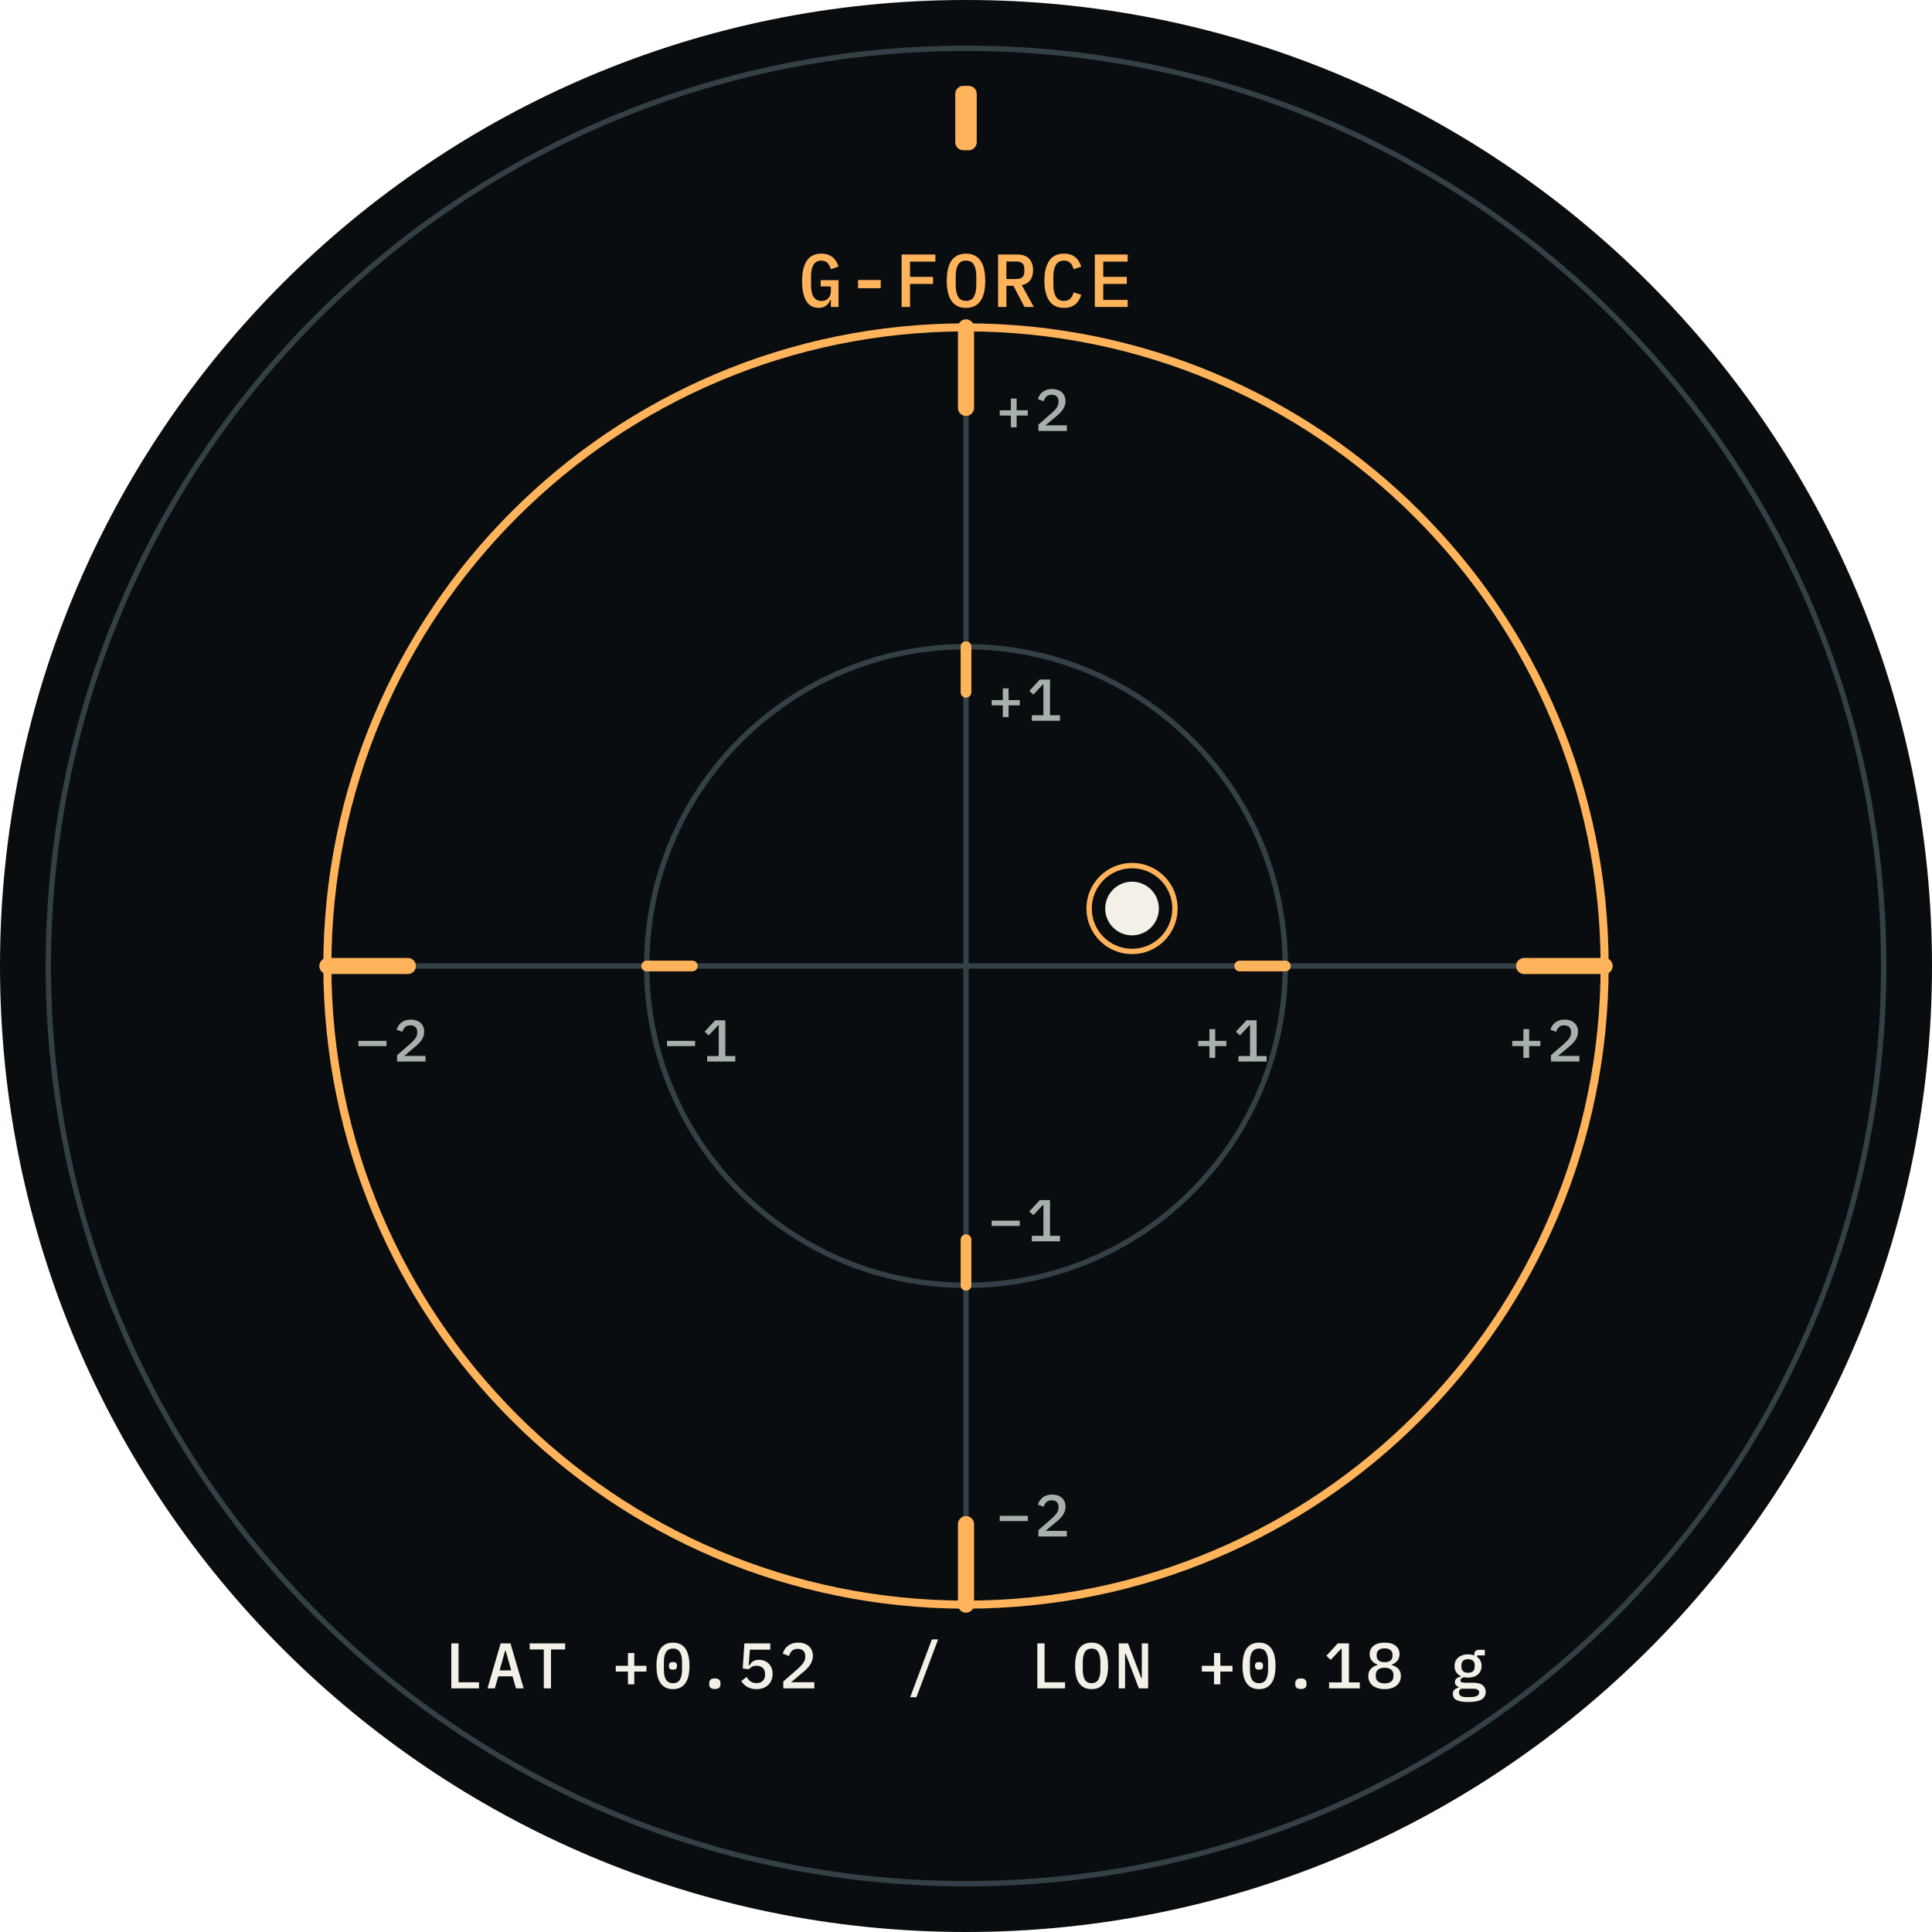
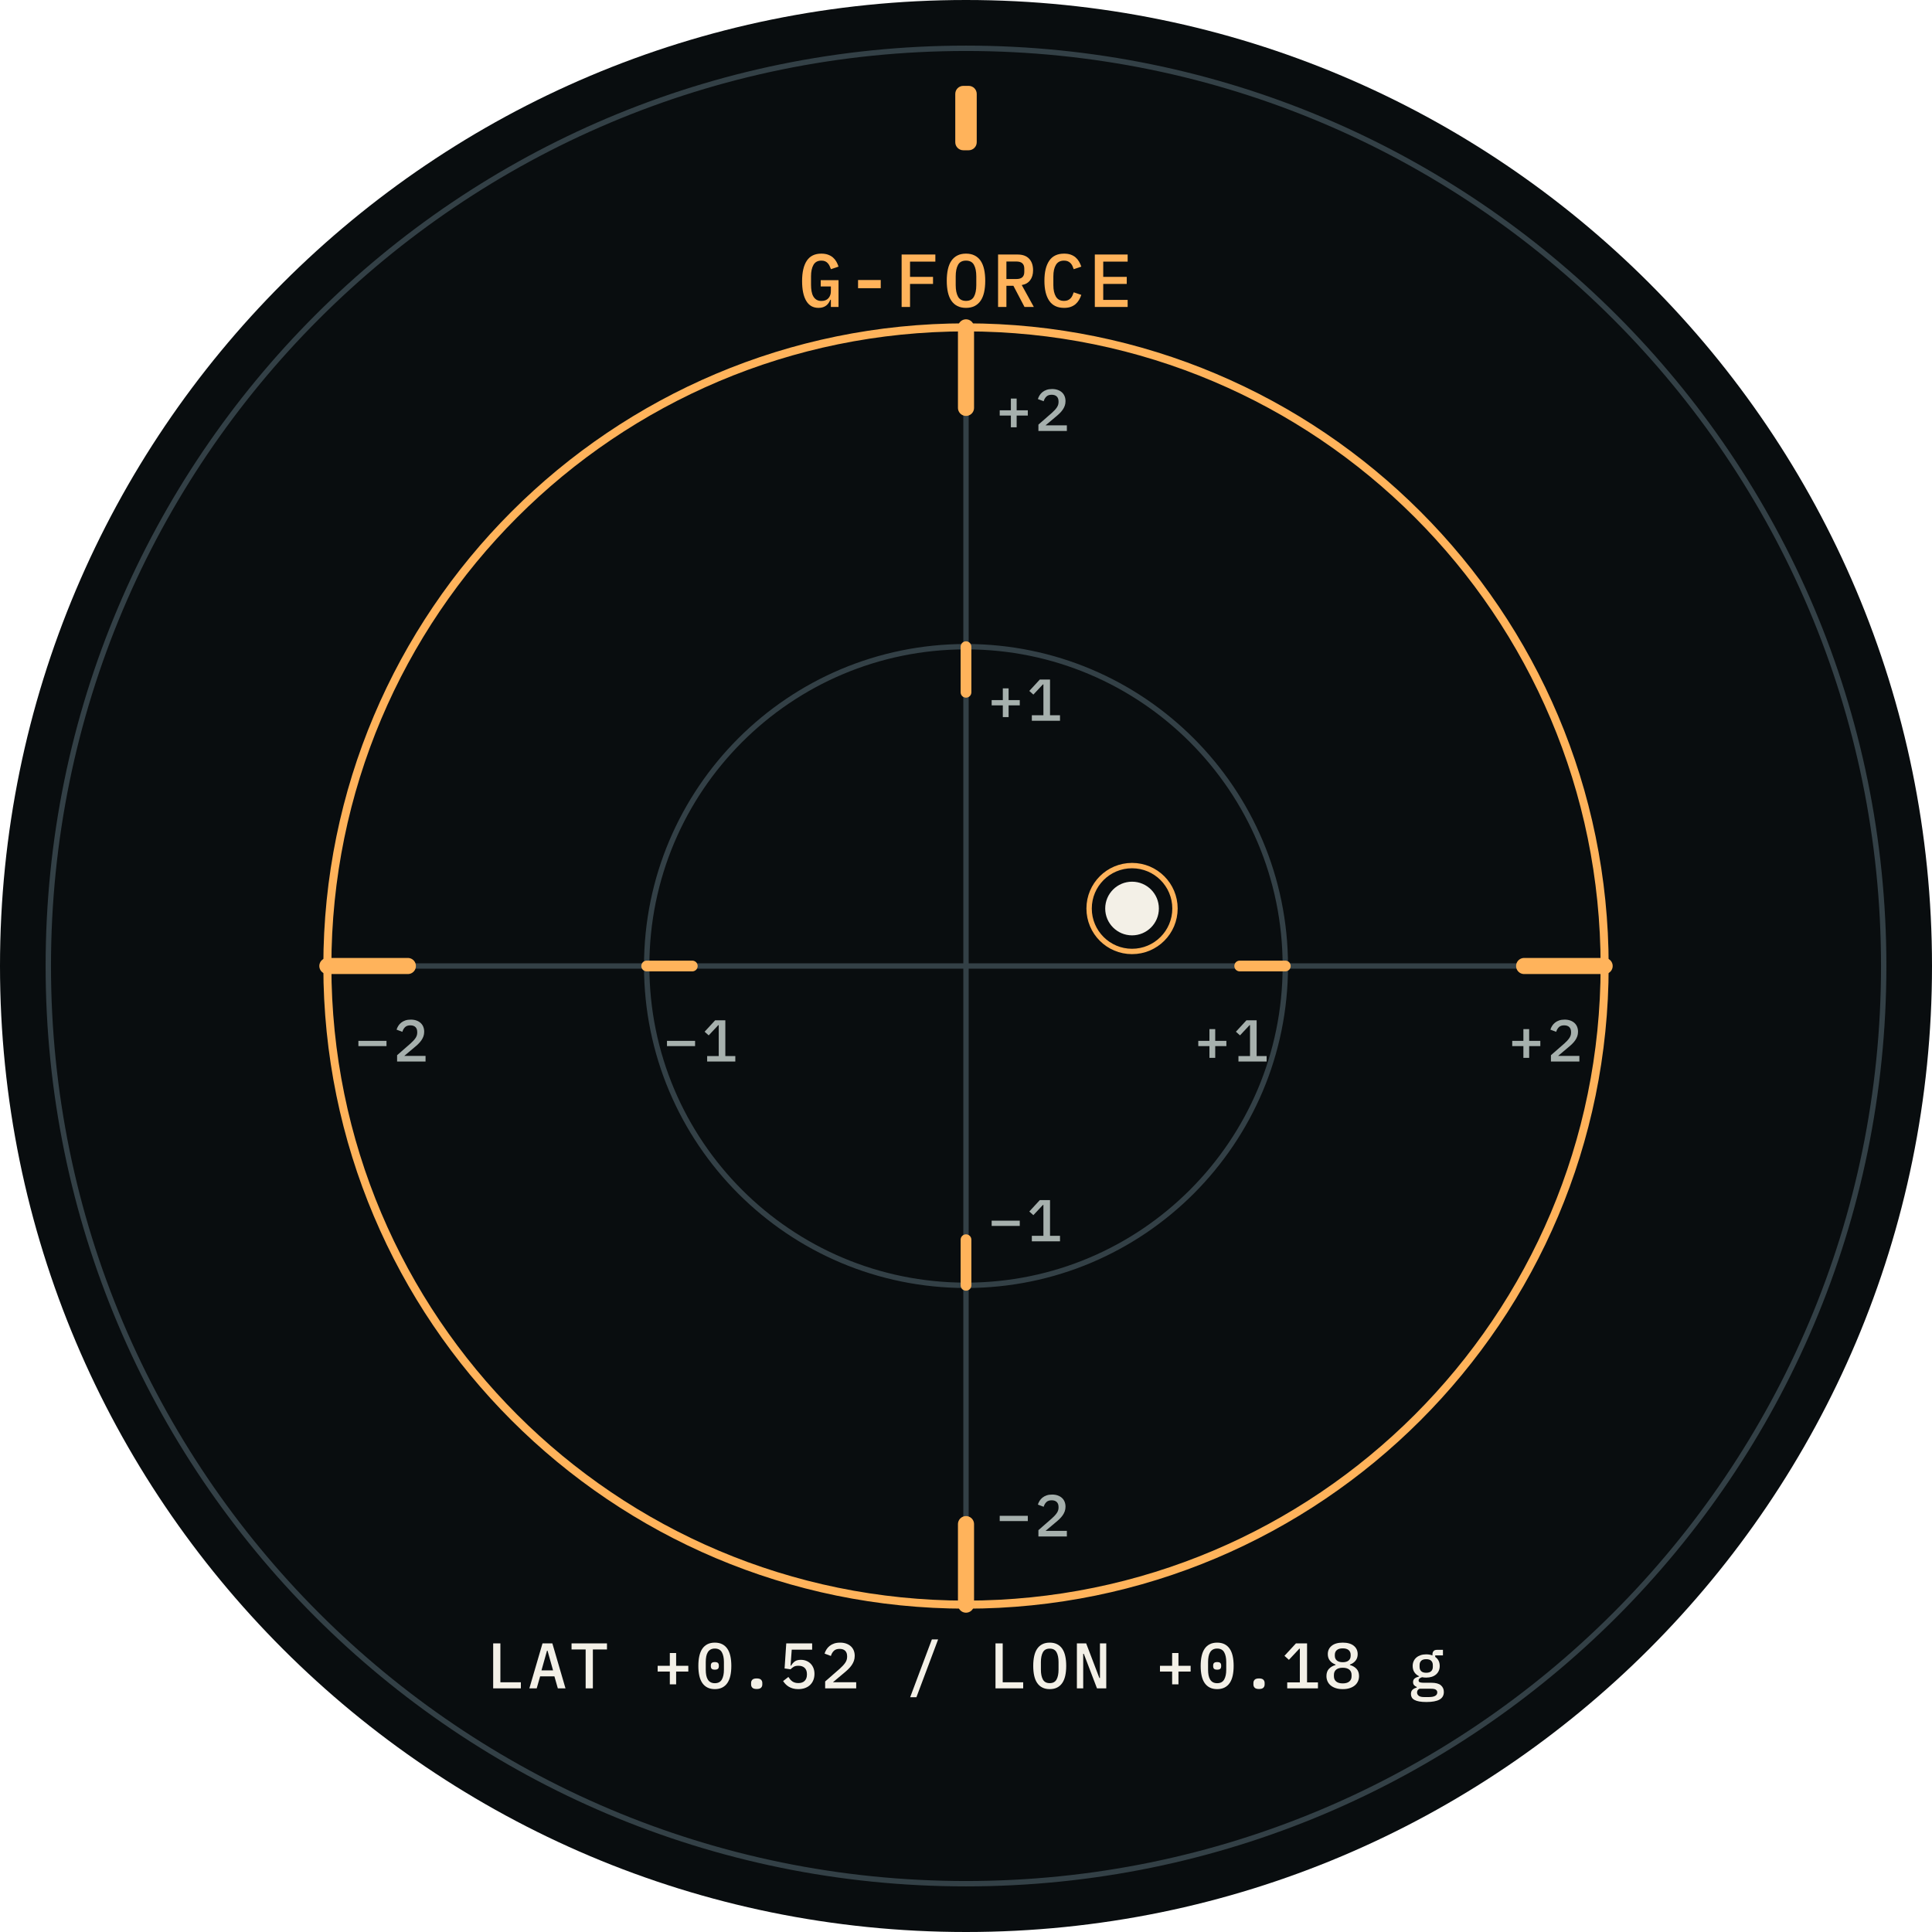
<svg xmlns="http://www.w3.org/2000/svg" width="720" height="720" viewBox="0 0 720 720" role="group" aria-label="G 力 / 当前点">
  <defs>
    <clipPath id="round">
      <circle cx="360" cy="360" r="360" />
    </clipPath>
  </defs>
  <g clip-path="url(#round)">
    <circle cx="360" cy="360" r="360" fill="#090D0F" />
    <circle cx="360" cy="360" r="342" fill="none" stroke="#334046" stroke-width="2" />
    <rect x="356" y="32" width="8" height="24" rx="3" fill="#FFB35B" />
    <g aria-label="G-FORCE" fill="#FFB35B">
      <path d="M309.64 111.712H309.444Q309.192 112.3 308.842 112.846Q308.492 113.392 307.974 113.812Q307.456 114.232 306.728 114.484Q306.0 114.736 305.048 114.736Q301.996 114.736 300.456 112.132Q298.916 109.528 298.916 104.768Q298.916 99.784 300.68 97.152Q302.444 94.52 306.084 94.52Q307.512 94.52 308.59 94.912Q309.668 95.304 310.424 95.962Q311.18 96.62 311.684 97.502Q312.188 98.384 312.496 99.364L309.668 100.316Q309.444 99.672 309.164 99.098Q308.884 98.524 308.478 98.076Q308.072 97.628 307.498 97.376Q306.924 97.124 306.112 97.124Q304.068 97.124 303.158 98.706Q302.248 100.288 302.248 102.976V106.084Q302.248 107.428 302.444 108.548Q302.64 109.668 303.102 110.466Q303.564 111.264 304.306 111.712Q305.048 112.16 306.112 112.16Q307.82 112.16 308.73 111.138Q309.64 110.116 309.64 108.52V106.756H305.86V104.404H312.496V114.4H309.64Z" />
      <path d="M319.772 107.4V104.348H328.228V107.4Z" />
      <path d="M336.008 114.4V94.856H348.58V97.488H339.144V103.172H347.712V105.804H339.144V114.4Z" />
      <path d="M360.0 114.736Q358.152 114.736 356.794 114.05Q355.436 113.364 354.554 112.076Q353.672 110.788 353.252 108.912Q352.832 107.036 352.832 104.628Q352.832 102.248 353.252 100.358Q353.672 98.468 354.554 97.18Q355.436 95.892 356.794 95.206Q358.152 94.52 360.0 94.52Q361.848 94.52 363.206 95.206Q364.564 95.892 365.446 97.18Q366.328 98.468 366.748 100.358Q367.168 102.248 367.168 104.628Q367.168 107.036 366.748 108.912Q366.328 110.788 365.446 112.076Q364.564 113.364 363.206 114.05Q361.848 114.736 360.0 114.736ZM360.0 112.132Q362.1 112.132 362.968 110.55Q363.836 108.968 363.836 106.252V102.976Q363.836 100.288 362.968 98.706Q362.1 97.124 360.0 97.124Q357.9 97.124 357.032 98.706Q356.164 100.288 356.164 102.976V106.28Q356.164 108.968 357.032 110.55Q357.9 112.132 360.0 112.132Z" />
      <path d="M375.06 114.4H371.952V94.856H379.26Q382.06 94.856 383.53 96.424Q385.0 97.992 385.0 100.736Q385.0 102.976 383.908 104.432Q382.816 105.888 380.772 106.224L385.28 114.4H381.808L377.664 106.504H375.06ZM378.812 103.984Q381.724 103.984 381.724 101.324V100.12Q381.724 97.46 378.812 97.46H375.06V103.984Z" />
      <path d="M396.56 114.736Q392.836 114.736 391.03 112.104Q389.224 109.472 389.224 104.628Q389.224 99.784 391.03 97.152Q392.836 94.52 396.56 94.52Q397.988 94.52 399.038 94.898Q400.088 95.276 400.844 95.934Q401.6 96.592 402.118 97.474Q402.636 98.356 402.972 99.364L400.144 100.316Q399.92 99.644 399.64 99.056Q399.36 98.468 398.94 98.048Q398.52 97.628 397.946 97.376Q397.372 97.124 396.532 97.124Q394.46 97.124 393.508 98.706Q392.556 100.288 392.556 102.976V106.28Q392.556 108.968 393.508 110.55Q394.46 112.132 396.532 112.132Q397.372 112.132 397.946 111.88Q398.52 111.628 398.94 111.208Q399.36 110.788 399.64 110.2Q399.92 109.612 400.144 108.94L402.972 109.892Q402.636 110.9 402.118 111.782Q401.6 112.664 400.844 113.322Q400.088 113.98 399.038 114.358Q397.988 114.736 396.56 114.736Z" />
      <path d="M408.008 114.4V94.856H420.244V97.488H411.144V103.172H419.908V105.804H411.144V111.768H420.244V114.4Z" />
    </g>
    <circle data-g-meter-ring="2" cx="360" cy="360" r="238" fill="none" stroke="#FFB35B" stroke-width="3" />
    <circle data-g-meter-ring="1" cx="360" cy="360" r="119" fill="none" stroke="#334046" stroke-width="2" />
    <path d="M122 360H598M360 122V598" fill="none" stroke="#334046" stroke-width="2" />
    <path d="M122 360H152M568 360H598M360 122V152M360 568V598" fill="none" stroke="#FFB35B" stroke-width="6" stroke-linecap="round" />
    <path d="M241 360H258M462 360H479M360 241V258M360 462V479" fill="none" stroke="#FFB35B" stroke-width="4" stroke-linecap="round" />
    <g aria-label="+2" fill="#A6B0AD">
      <path d="M376.722 159.236V154.858H372.564V152.9H376.722V148.522H378.878V152.9H383.036V154.858H378.878V159.236Z" />
      <path d="M397.59 160.6H386.986V158.246L392.002 153.868Q393.19 152.812 393.839 151.866Q394.488 150.92 394.488 149.864V149.622Q394.488 148.412 393.828 147.763Q393.168 147.114 391.914 147.114Q390.638 147.114 389.945 147.796Q389.252 148.478 388.944 149.534L386.788 148.72Q387.008 147.994 387.426 147.323Q387.844 146.652 388.493 146.124Q389.142 145.596 390.033 145.288Q390.924 144.98 392.09 144.98Q393.278 144.98 394.213 145.321Q395.148 145.662 395.786 146.256Q396.424 146.85 396.754 147.675Q397.084 148.5 397.084 149.49Q397.084 150.414 396.809 151.195Q396.534 151.976 396.039 152.691Q395.544 153.406 394.862 154.066Q394.18 154.726 393.366 155.386L389.648 158.51H397.59Z" />
    </g>
    <g aria-label="+1" fill="#A6B0AD">
      <path d="M373.722 267.236V262.858H369.564V260.9H373.722V256.522H375.878V260.9H380.036V262.858H375.878V267.236Z" />
      <path d="M384.536 268.6V266.554H388.848V255.048H388.672L385.108 258.854L383.59 257.49L387.506 253.244H391.312V266.554H395.03V268.6Z" />
    </g>
    <g aria-label="−1" fill="#A6B0AD">
      <path d="M369.564 456.858V454.9H380.036V456.858Z" />
      <path d="M384.536 462.6V460.554H388.848V449.048H388.672L385.108 452.854L383.59 451.49L387.506 447.244H391.312V460.554H395.03V462.6Z" />
    </g>
    <g aria-label="−2" fill="#A6B0AD">
      <path d="M372.564 566.858V564.9H383.036V566.858Z" />
      <path d="M397.59 572.6H386.986V570.246L392.002 565.868Q393.19 564.812 393.839 563.866Q394.488 562.92 394.488 561.864V561.622Q394.488 560.412 393.828 559.763Q393.168 559.114 391.914 559.114Q390.638 559.114 389.945 559.796Q389.252 560.478 388.944 561.534L386.788 560.72Q387.008 559.994 387.426 559.323Q387.844 558.652 388.493 558.124Q389.142 557.596 390.033 557.288Q390.924 556.98 392.09 556.98Q393.278 556.98 394.213 557.321Q395.148 557.662 395.786 558.256Q396.424 558.85 396.754 559.675Q397.084 560.5 397.084 561.49Q397.084 562.414 396.809 563.195Q396.534 563.976 396.039 564.691Q395.544 565.406 394.862 566.066Q394.18 566.726 393.366 567.386L389.648 570.51H397.59Z" />
    </g>
    <g aria-label="−2" fill="#A6B0AD">
      <path d="M133.564 389.858V387.9H144.036V389.858Z" />
      <path d="M158.59 395.6H147.986V393.246L153.002 388.868Q154.19 387.812 154.839 386.866Q155.488 385.92 155.488 384.864V384.622Q155.488 383.412 154.828 382.763Q154.168 382.114 152.914 382.114Q151.638 382.114 150.945 382.796Q150.252 383.478 149.944 384.534L147.788 383.72Q148.008 382.994 148.426 382.323Q148.844 381.652 149.493 381.124Q150.142 380.596 151.033 380.288Q151.924 379.98 153.09 379.98Q154.278 379.98 155.213 380.321Q156.148 380.662 156.786 381.256Q157.424 381.85 157.754 382.675Q158.084 383.5 158.084 384.49Q158.084 385.414 157.809 386.195Q157.534 386.976 157.039 387.691Q156.544 388.406 155.862 389.066Q155.18 389.726 154.366 390.386L150.648 393.51H158.59Z" />
    </g>
    <g aria-label="−1" fill="#A6B0AD">
      <path d="M248.564 389.858V387.9H259.036V389.858Z" />
      <path d="M263.536 395.6V393.554H267.848V382.048H267.672L264.108 385.854L262.59 384.49L266.506 380.244H270.312V393.554H274.03V395.6Z" />
    </g>
    <g aria-label="+1" fill="#A6B0AD">
      <path d="M450.722 394.236V389.858H446.564V387.9H450.722V383.522H452.878V387.9H457.036V389.858H452.878V394.236Z" />
      <path d="M461.536 395.6V393.554H465.848V382.048H465.672L462.108 385.854L460.59 384.49L464.506 380.244H468.312V393.554H472.03V395.6Z" />
    </g>
    <g aria-label="+2" fill="#A6B0AD">
      <path d="M567.722 394.236V389.858H563.564V387.9H567.722V383.522H569.878V387.9H574.036V389.858H569.878V394.236Z" />
      <path d="M588.59 395.6H577.986V393.246L583.002 388.868Q584.19 387.812 584.839 386.866Q585.488 385.92 585.488 384.864V384.622Q585.488 383.412 584.828 382.763Q584.168 382.114 582.914 382.114Q581.638 382.114 580.945 382.796Q580.252 383.478 579.944 384.534L577.788 383.72Q578.008 382.994 578.426 382.323Q578.844 381.652 579.493 381.124Q580.142 380.596 581.033 380.288Q581.924 379.98 583.09 379.98Q584.278 379.98 585.213 380.321Q586.148 380.662 586.786 381.256Q587.424 381.85 587.754 382.675Q588.084 383.5 588.084 384.49Q588.084 385.414 587.809 386.195Q587.534 386.976 587.039 387.691Q586.544 388.406 585.862 389.066Q585.18 389.726 584.366 390.386L580.648 393.51H588.59Z" />
    </g>
-     <circle cx="421.88" cy="338.58" r="16" fill="none" stroke="#FFB35B" stroke-width="2" />
-     <circle data-g-meter-point="current" data-lat="0.52" data-lon="0.18" cx="421.88" cy="338.58" r="10" fill="#F3F0E7" />
-     <g aria-label="LAT +0.52  /  LON +0.18 g" fill="#F3F0E7">
-       <path d="M168.192 629.2V612.448H170.88V626.944H178.512V629.2Z" />
-       <path d="M192.288 629.2 191.016 624.736H185.688L184.416 629.2H181.68L186.576 612.448H190.248L195.144 629.2ZM188.448 615.16H188.256L186.192 622.504H190.512Z" />
-       <path d="M205.344 614.704V629.2H202.656V614.704H197.4V612.448H210.6V614.704Z" />
-       <path d="M234.024 627.712V622.936H229.488V620.8H234.024V616.024H236.376V620.8H240.912V622.936H236.376V627.712Z" />
-       <path d="M250.8 629.488Q249.216 629.488 248.052 628.9Q246.888 628.312 246.132 627.208Q245.376 626.104 245.016 624.496Q244.656 622.888 244.656 620.824Q244.656 618.784 245.016 617.164Q245.376 615.544 246.132 614.44Q246.888 613.336 248.052 612.748Q249.216 612.16 250.8 612.16Q252.384 612.16 253.548 612.748Q254.712 613.336 255.468 614.44Q256.224 615.544 256.584 617.164Q256.944 618.784 256.944 620.824Q256.944 622.888 256.584 624.496Q256.224 626.104 255.468 627.208Q254.712 628.312 253.548 628.9Q252.384 629.488 250.8 629.488ZM250.8 627.28Q252.624 627.28 253.404 625.924Q254.184 624.568 254.184 622.264V619.384Q254.184 617.08 253.404 615.724Q252.624 614.368 250.8 614.368Q249.888 614.368 249.24 614.716Q248.592 615.064 248.184 615.724Q247.776 616.384 247.596 617.308Q247.416 618.232 247.416 619.384V622.264Q247.416 623.416 247.596 624.34Q247.776 625.264 248.184 625.924Q248.592 626.584 249.24 626.932Q249.888 627.28 250.8 627.28ZM250.8 622.24Q249.96 622.24 249.636 621.904Q249.312 621.568 249.312 621.088V620.56Q249.312 620.08 249.636 619.744Q249.96 619.408 250.8 619.408Q251.64 619.408 251.964 619.744Q252.288 620.08 252.288 620.56V621.088Q252.288 621.568 251.964 621.904Q251.64 622.24 250.8 622.24Z" />
-       <path d="M266.4 629.44Q265.248 629.44 264.78 628.96Q264.312 628.48 264.312 627.784V627.16Q264.312 626.464 264.78 625.984Q265.248 625.504 266.4 625.504Q267.552 625.504 268.02 625.984Q268.488 626.464 268.488 627.16V627.784Q268.488 628.48 268.02 628.96Q267.552 629.44 266.4 629.44Z" />
-       <path d="M287.064 614.776H279.456L279.024 620.728H279.216Q279.792 619.744 280.608 619.156Q281.424 618.568 282.84 618.568Q283.92 618.568 284.844 618.928Q285.768 619.288 286.452 619.96Q287.136 620.632 287.532 621.604Q287.928 622.576 287.928 623.8Q287.928 625.048 287.52 626.092Q287.112 627.136 286.344 627.892Q285.576 628.648 284.448 629.068Q283.32 629.488 281.88 629.488Q280.752 629.488 279.876 629.236Q279.0 628.984 278.316 628.564Q277.632 628.144 277.128 627.604Q276.624 627.064 276.24 626.488L278.208 624.952Q278.52 625.432 278.868 625.852Q279.216 626.272 279.648 626.584Q280.08 626.896 280.644 627.064Q281.208 627.232 281.928 627.232Q283.488 627.232 284.304 626.38Q285.12 625.528 285.12 624.064V623.872Q285.12 622.408 284.292 621.592Q283.464 620.776 281.928 620.776Q280.8 620.776 280.152 621.184Q279.504 621.592 279.024 622.096L276.792 621.784L277.416 612.448H287.064Z" />
-       <path d="M303.48 629.2H291.912V626.632L297.384 621.856Q298.68 620.704 299.388 619.672Q300.096 618.64 300.096 617.488V617.224Q300.096 615.904 299.376 615.196Q298.656 614.488 297.288 614.488Q295.896 614.488 295.14 615.232Q294.384 615.976 294.048 617.128L291.696 616.24Q291.936 615.448 292.392 614.716Q292.848 613.984 293.556 613.408Q294.264 612.832 295.236 612.496Q296.208 612.16 297.48 612.16Q298.776 612.16 299.796 612.532Q300.816 612.904 301.512 613.552Q302.208 614.2 302.568 615.1Q302.928 616.0 302.928 617.08Q302.928 618.088 302.628 618.94Q302.328 619.792 301.788 620.572Q301.248 621.352 300.504 622.072Q299.76 622.792 298.872 623.512L294.816 626.92H303.48Z" />
-       <path d="M339.192 632.512 347.28 610.96H349.608L341.52 632.512Z" />
-       <path d="M386.592 629.2V612.448H389.28V626.944H396.912V629.2Z" />
-       <path d="M406.8 629.488Q405.216 629.488 404.052 628.9Q402.888 628.312 402.132 627.208Q401.376 626.104 401.016 624.496Q400.656 622.888 400.656 620.824Q400.656 618.784 401.016 617.164Q401.376 615.544 402.132 614.44Q402.888 613.336 404.052 612.748Q405.216 612.16 406.8 612.16Q408.384 612.16 409.548 612.748Q410.712 613.336 411.468 614.44Q412.224 615.544 412.584 617.164Q412.944 618.784 412.944 620.824Q412.944 622.888 412.584 624.496Q412.224 626.104 411.468 627.208Q410.712 628.312 409.548 628.9Q408.384 629.488 406.8 629.488ZM406.8 627.256Q408.6 627.256 409.344 625.9Q410.088 624.544 410.088 622.216V619.408Q410.088 617.104 409.344 615.748Q408.6 614.392 406.8 614.392Q405 614.392 404.256 615.748Q403.512 617.104 403.512 619.408V622.24Q403.512 624.544 404.256 625.9Q405 627.256 406.8 627.256Z" />
-       <path d="M419.496 616.312H419.28V629.2H416.928V612.448H420.384L425.304 625.336H425.52V612.448H427.872V629.2H424.416Z" />
-       <path d="M452.424 627.712V622.936H447.888V620.8H452.424V616.024H454.776V620.8H459.312V622.936H454.776V627.712Z" />
-       <path d="M469.2 629.488Q467.616 629.488 466.452 628.9Q465.288 628.312 464.532 627.208Q463.776 626.104 463.416 624.496Q463.056 622.888 463.056 620.824Q463.056 618.784 463.416 617.164Q463.776 615.544 464.532 614.44Q465.288 613.336 466.452 612.748Q467.616 612.16 469.2 612.16Q470.784 612.16 471.948 612.748Q473.112 613.336 473.868 614.44Q474.624 615.544 474.984 617.164Q475.344 618.784 475.344 620.824Q475.344 622.888 474.984 624.496Q474.624 626.104 473.868 627.208Q473.112 628.312 471.948 628.9Q470.784 629.488 469.2 629.488ZM469.2 627.28Q471.024 627.28 471.804 625.924Q472.584 624.568 472.584 622.264V619.384Q472.584 617.08 471.804 615.724Q471.024 614.368 469.2 614.368Q468.288 614.368 467.64 614.716Q466.992 615.064 466.584 615.724Q466.176 616.384 465.996 617.308Q465.816 618.232 465.816 619.384V622.264Q465.816 623.416 465.996 624.34Q466.176 625.264 466.584 625.924Q466.992 626.584 467.64 626.932Q468.288 627.28 469.2 627.28ZM469.2 622.24Q468.36 622.24 468.036 621.904Q467.712 621.568 467.712 621.088V620.56Q467.712 620.08 468.036 619.744Q468.36 619.408 469.2 619.408Q470.04 619.408 470.364 619.744Q470.688 620.08 470.688 620.56V621.088Q470.688 621.568 470.364 621.904Q470.04 622.24 469.2 622.24Z" />
-       <path d="M484.8 629.44Q483.648 629.44 483.18 628.96Q482.712 628.48 482.712 627.784V627.16Q482.712 626.464 483.18 625.984Q483.648 625.504 484.8 625.504Q485.952 625.504 486.42 625.984Q486.888 626.464 486.888 627.16V627.784Q486.888 628.48 486.42 628.96Q485.952 629.44 484.8 629.44Z" />
-       <path d="M495.312 629.2V626.968H500.016V614.416H499.824L495.936 618.568L494.28 617.08L498.552 612.448H502.704V626.968H506.76V629.2Z" />
-       <path d="M516 629.488Q514.512 629.488 513.384 629.116Q512.256 628.744 511.488 628.096Q510.72 627.448 510.324 626.56Q509.928 625.672 509.928 624.616Q509.928 622.936 510.864 621.928Q511.8 620.92 513.312 620.512V620.32Q512.016 619.864 511.224 618.88Q510.432 617.896 510.432 616.456Q510.432 614.512 511.884 613.336Q513.336 612.16 516 612.16Q518.664 612.16 520.116 613.336Q521.568 614.512 521.568 616.456Q521.568 617.896 520.776 618.88Q519.984 619.864 518.688 620.32V620.512Q520.2 620.92 521.136 621.928Q522.072 622.936 522.072 624.616Q522.072 625.672 521.676 626.56Q521.28 627.448 520.512 628.096Q519.744 628.744 518.616 629.116Q517.488 629.488 516 629.488ZM516 627.352Q517.584 627.352 518.436 626.656Q519.288 625.96 519.288 624.688V624.184Q519.288 622.912 518.436 622.216Q517.584 621.52 516 621.52Q514.416 621.52 513.564 622.216Q512.712 622.912 512.712 624.184V624.688Q512.712 625.96 513.564 626.656Q514.416 627.352 516 627.352ZM516 619.456Q517.44 619.456 518.196 618.82Q518.952 618.184 518.952 617.032V616.72Q518.952 615.568 518.196 614.932Q517.44 614.296 516 614.296Q514.56 614.296 513.804 614.932Q513.048 615.568 513.048 616.72V617.032Q513.048 618.184 513.804 618.82Q514.56 619.456 516 619.456Z" />
-       <path d="M553.68 630.544Q553.68 632.464 552.072 633.376Q550.464 634.288 547.176 634.288Q545.568 634.288 544.476 634.084Q543.384 633.88 542.7 633.496Q542.016 633.112 541.716 632.56Q541.416 632.008 541.416 631.312Q541.416 630.304 541.98 629.74Q542.544 629.176 543.576 628.912V628.672Q542.952 628.432 542.58 628.0Q542.208 627.568 542.208 626.872Q542.208 625.96 542.832 625.492Q543.456 625.024 544.44 624.784V624.664Q543.312 624.136 542.688 623.176Q542.064 622.216 542.064 620.872Q542.064 619.888 542.424 619.084Q542.784 618.28 543.444 617.716Q544.104 617.152 545.028 616.84Q545.952 616.528 547.104 616.528Q548.4 616.528 549.432 616.936V616.528Q549.432 615.808 549.84 615.328Q550.248 614.848 551.088 614.848H553.344V616.912H550.464V617.488Q551.28 618.04 551.712 618.892Q552.144 619.744 552.144 620.872Q552.144 621.856 551.784 622.66Q551.424 623.464 550.764 624.028Q550.104 624.592 549.18 624.892Q548.256 625.192 547.104 625.192Q546.288 625.192 545.568 625.048Q545.136 625.168 544.704 625.456Q544.272 625.744 544.272 626.248Q544.272 626.824 544.824 626.968Q545.376 627.112 546.192 627.112H548.976Q551.472 627.112 552.576 628.06Q553.68 629.008 553.68 630.544ZM551.232 630.712Q551.232 630.088 550.728 629.716Q550.224 629.344 548.904 629.344H544.608Q543.696 629.776 543.696 630.736Q543.696 631.432 544.284 631.936Q544.872 632.44 546.24 632.44H548.184Q549.672 632.44 550.452 631.996Q551.232 631.552 551.232 630.712ZM547.104 623.392Q548.376 623.392 548.976 622.792Q549.576 622.192 549.576 621.184V620.536Q549.576 619.528 548.976 618.928Q548.376 618.328 547.104 618.328Q545.832 618.328 545.232 618.928Q544.632 619.528 544.632 620.536V621.184Q544.632 622.192 545.232 622.792Q545.832 623.392 547.104 623.392Z" />
+     <g data-field="gforce" data-state="normal">
+       <circle cx="421.88" cy="338.58" r="16" fill="none" stroke="#FFB35B" stroke-width="2" />
+       <circle data-g-meter-point="current" data-lat="0.52" data-lon="0.18" aria-label="横向 0.52 g，纵向 0.18 g" cx="421.88" cy="338.58" r="10" fill="#F3F0E7" />
+       <g aria-label="LAT +0.52 / LON +0.18 g" fill="#F3F0E7">
+         <path d="M183.792 629.2V612.448H186.48V626.944H194.112V629.2Z" />
+         <path d="M207.888 629.2 206.616 624.736H201.288L200.016 629.2H197.28L202.176 612.448H205.848L210.744 629.2ZM204.048 615.16H203.856L201.792 622.504H206.112Z" />
+         <path d="M220.944 614.704V629.2H218.256V614.704H213.0V612.448H226.2V614.704Z" />
+         <path d="M249.624 627.712V622.936H245.088V620.8H249.624V616.024H251.976V620.8H256.512V622.936H251.976V627.712Z" />
+         <path d="M266.4 629.488Q264.816 629.488 263.652 628.9Q262.488 628.312 261.732 627.208Q260.976 626.104 260.616 624.496Q260.256 622.888 260.256 620.824Q260.256 618.784 260.616 617.164Q260.976 615.544 261.732 614.44Q262.488 613.336 263.652 612.748Q264.816 612.16 266.4 612.16Q267.984 612.16 269.148 612.748Q270.312 613.336 271.068 614.44Q271.824 615.544 272.184 617.164Q272.544 618.784 272.544 620.824Q272.544 622.888 272.184 624.496Q271.824 626.104 271.068 627.208Q270.312 628.312 269.148 628.9Q267.984 629.488 266.4 629.488ZM266.4 627.28Q268.224 627.28 269.004 625.924Q269.784 624.568 269.784 622.264V619.384Q269.784 617.08 269.004 615.724Q268.224 614.368 266.4 614.368Q265.488 614.368 264.84 614.716Q264.192 615.064 263.784 615.724Q263.376 616.384 263.196 617.308Q263.016 618.232 263.016 619.384V622.264Q263.016 623.416 263.196 624.34Q263.376 625.264 263.784 625.924Q264.192 626.584 264.84 626.932Q265.488 627.28 266.4 627.28ZM266.4 622.24Q265.56 622.24 265.236 621.904Q264.912 621.568 264.912 621.088V620.56Q264.912 620.08 265.236 619.744Q265.56 619.408 266.4 619.408Q267.24 619.408 267.564 619.744Q267.888 620.08 267.888 620.56V621.088Q267.888 621.568 267.564 621.904Q267.24 622.24 266.4 622.24Z" />
+         <path d="M282.0 629.44Q280.848 629.44 280.38 628.96Q279.912 628.48 279.912 627.784V627.16Q279.912 626.464 280.38 625.984Q280.848 625.504 282.0 625.504Q283.152 625.504 283.62 625.984Q284.088 626.464 284.088 627.16V627.784Q284.088 628.48 283.62 628.96Q283.152 629.44 282.0 629.44Z" />
+         <path d="M302.664 614.776H295.056L294.624 620.728H294.816Q295.392 619.744 296.208 619.156Q297.024 618.568 298.44 618.568Q299.52 618.568 300.444 618.928Q301.368 619.288 302.052 619.96Q302.736 620.632 303.132 621.604Q303.528 622.576 303.528 623.8Q303.528 625.048 303.12 626.092Q302.712 627.136 301.944 627.892Q301.176 628.648 300.048 629.068Q298.92 629.488 297.48 629.488Q296.352 629.488 295.476 629.236Q294.6 628.984 293.916 628.564Q293.232 628.144 292.728 627.604Q292.224 627.064 291.84 626.488L293.808 624.952Q294.12 625.432 294.468 625.852Q294.816 626.272 295.248 626.584Q295.68 626.896 296.244 627.064Q296.808 627.232 297.528 627.232Q299.088 627.232 299.904 626.38Q300.72 625.528 300.72 624.064V623.872Q300.72 622.408 299.892 621.592Q299.064 620.776 297.528 620.776Q296.4 620.776 295.752 621.184Q295.104 621.592 294.624 622.096L292.392 621.784L293.016 612.448H302.664Z" />
+         <path d="M319.08 629.2H307.512V626.632L312.984 621.856Q314.28 620.704 314.988 619.672Q315.696 618.64 315.696 617.488V617.224Q315.696 615.904 314.976 615.196Q314.256 614.488 312.888 614.488Q311.496 614.488 310.74 615.232Q309.984 615.976 309.648 617.128L307.296 616.24Q307.536 615.448 307.992 614.716Q308.448 613.984 309.156 613.408Q309.864 612.832 310.836 612.496Q311.808 612.16 313.08 612.16Q314.376 612.16 315.396 612.532Q316.416 612.904 317.112 613.552Q317.808 614.2 318.168 615.1Q318.528 616.0 318.528 617.08Q318.528 618.088 318.228 618.94Q317.928 619.792 317.388 620.572Q316.848 621.352 316.104 622.072Q315.36 622.792 314.472 623.512L310.416 626.92H319.08Z" />
+         <path d="M339.192 632.512 347.28 610.96H349.608L341.52 632.512Z" />
+         <path d="M370.992 629.2V612.448H373.68V626.944H381.312V629.2Z" />
+         <path d="M391.2 629.488Q389.616 629.488 388.452 628.9Q387.288 628.312 386.532 627.208Q385.776 626.104 385.416 624.496Q385.056 622.888 385.056 620.824Q385.056 618.784 385.416 617.164Q385.776 615.544 386.532 614.44Q387.288 613.336 388.452 612.748Q389.616 612.16 391.2 612.16Q392.784 612.16 393.948 612.748Q395.112 613.336 395.868 614.44Q396.624 615.544 396.984 617.164Q397.344 618.784 397.344 620.824Q397.344 622.888 396.984 624.496Q396.624 626.104 395.868 627.208Q395.112 628.312 393.948 628.9Q392.784 629.488 391.2 629.488ZM391.2 627.256Q393 627.256 393.744 625.9Q394.488 624.544 394.488 622.216V619.408Q394.488 617.104 393.744 615.748Q393 614.392 391.2 614.392Q389.4 614.392 388.656 615.748Q387.912 617.104 387.912 619.408V622.24Q387.912 624.544 388.656 625.9Q389.4 627.256 391.2 627.256Z" />
+         <path d="M403.896 616.312H403.68V629.2H401.328V612.448H404.784L409.704 625.336H409.92V612.448H412.272V629.2H408.816Z" />
+         <path d="M436.824 627.712V622.936H432.288V620.8H436.824V616.024H439.176V620.8H443.712V622.936H439.176V627.712Z" />
+         <path d="M453.6 629.488Q452.016 629.488 450.852 628.9Q449.688 628.312 448.932 627.208Q448.176 626.104 447.816 624.496Q447.456 622.888 447.456 620.824Q447.456 618.784 447.816 617.164Q448.176 615.544 448.932 614.44Q449.688 613.336 450.852 612.748Q452.016 612.16 453.6 612.16Q455.184 612.16 456.348 612.748Q457.512 613.336 458.268 614.44Q459.024 615.544 459.384 617.164Q459.744 618.784 459.744 620.824Q459.744 622.888 459.384 624.496Q459.024 626.104 458.268 627.208Q457.512 628.312 456.348 628.9Q455.184 629.488 453.6 629.488ZM453.6 627.28Q455.424 627.28 456.204 625.924Q456.984 624.568 456.984 622.264V619.384Q456.984 617.08 456.204 615.724Q455.424 614.368 453.6 614.368Q452.688 614.368 452.04 614.716Q451.392 615.064 450.984 615.724Q450.576 616.384 450.396 617.308Q450.216 618.232 450.216 619.384V622.264Q450.216 623.416 450.396 624.34Q450.576 625.264 450.984 625.924Q451.392 626.584 452.04 626.932Q452.688 627.28 453.6 627.28ZM453.6 622.24Q452.76 622.24 452.436 621.904Q452.112 621.568 452.112 621.088V620.56Q452.112 620.08 452.436 619.744Q452.76 619.408 453.6 619.408Q454.44 619.408 454.764 619.744Q455.088 620.08 455.088 620.56V621.088Q455.088 621.568 454.764 621.904Q454.44 622.24 453.6 622.24Z" />
+         <path d="M469.2 629.44Q468.048 629.44 467.58 628.96Q467.112 628.48 467.112 627.784V627.16Q467.112 626.464 467.58 625.984Q468.048 625.504 469.2 625.504Q470.352 625.504 470.82 625.984Q471.288 626.464 471.288 627.16V627.784Q471.288 628.48 470.82 628.96Q470.352 629.44 469.2 629.44Z" />
+         <path d="M479.712 629.2V626.968H484.416V614.416H484.224L480.336 618.568L478.68 617.08L482.952 612.448H487.104V626.968H491.16V629.2Z" />
+         <path d="M500.4 629.488Q498.912 629.488 497.784 629.116Q496.656 628.744 495.888 628.096Q495.12 627.448 494.724 626.56Q494.328 625.672 494.328 624.616Q494.328 622.936 495.264 621.928Q496.2 620.92 497.712 620.512V620.32Q496.416 619.864 495.624 618.88Q494.832 617.896 494.832 616.456Q494.832 614.512 496.284 613.336Q497.736 612.16 500.4 612.16Q503.064 612.16 504.516 613.336Q505.968 614.512 505.968 616.456Q505.968 617.896 505.176 618.88Q504.384 619.864 503.088 620.32V620.512Q504.6 620.92 505.536 621.928Q506.472 622.936 506.472 624.616Q506.472 625.672 506.076 626.56Q505.68 627.448 504.912 628.096Q504.144 628.744 503.016 629.116Q501.888 629.488 500.4 629.488ZM500.4 627.352Q501.984 627.352 502.836 626.656Q503.688 625.96 503.688 624.688V624.184Q503.688 622.912 502.836 622.216Q501.984 621.52 500.4 621.52Q498.816 621.52 497.964 622.216Q497.112 622.912 497.112 624.184V624.688Q497.112 625.96 497.964 626.656Q498.816 627.352 500.4 627.352ZM500.4 619.456Q501.84 619.456 502.596 618.82Q503.352 618.184 503.352 617.032V616.72Q503.352 615.568 502.596 614.932Q501.84 614.296 500.4 614.296Q498.96 614.296 498.204 614.932Q497.448 615.568 497.448 616.72V617.032Q497.448 618.184 498.204 618.82Q498.96 619.456 500.4 619.456Z" />
+         <path d="M538.08 630.544Q538.08 632.464 536.472 633.376Q534.864 634.288 531.576 634.288Q529.968 634.288 528.876 634.084Q527.784 633.88 527.1 633.496Q526.416 633.112 526.116 632.56Q525.816 632.008 525.816 631.312Q525.816 630.304 526.38 629.74Q526.944 629.176 527.976 628.912V628.672Q527.352 628.432 526.98 628.0Q526.608 627.568 526.608 626.872Q526.608 625.96 527.232 625.492Q527.856 625.024 528.84 624.784V624.664Q527.712 624.136 527.088 623.176Q526.464 622.216 526.464 620.872Q526.464 619.888 526.824 619.084Q527.184 618.28 527.844 617.716Q528.504 617.152 529.428 616.84Q530.352 616.528 531.504 616.528Q532.8 616.528 533.832 616.936V616.528Q533.832 615.808 534.24 615.328Q534.648 614.848 535.488 614.848H537.744V616.912H534.864V617.488Q535.68 618.04 536.112 618.892Q536.544 619.744 536.544 620.872Q536.544 621.856 536.184 622.66Q535.824 623.464 535.164 624.028Q534.504 624.592 533.58 624.892Q532.656 625.192 531.504 625.192Q530.688 625.192 529.968 625.048Q529.536 625.168 529.104 625.456Q528.672 625.744 528.672 626.248Q528.672 626.824 529.224 626.968Q529.776 627.112 530.592 627.112H533.376Q535.872 627.112 536.976 628.06Q538.08 629.008 538.08 630.544ZM535.632 630.712Q535.632 630.088 535.128 629.716Q534.624 629.344 533.304 629.344H529.008Q528.096 629.776 528.096 630.736Q528.096 631.432 528.684 631.936Q529.272 632.44 530.64 632.44H532.584Q534.072 632.44 534.852 631.996Q535.632 631.552 535.632 630.712ZM531.504 623.392Q532.776 623.392 533.376 622.792Q533.976 622.192 533.976 621.184V620.536Q533.976 619.528 533.376 618.928Q532.776 618.328 531.504 618.328Q530.232 618.328 529.632 618.928Q529.032 619.528 529.032 620.536V621.184Q529.032 622.192 529.632 622.792Q530.232 623.392 531.504 623.392Z" />
+       </g>
    </g>
  </g>
</svg>
